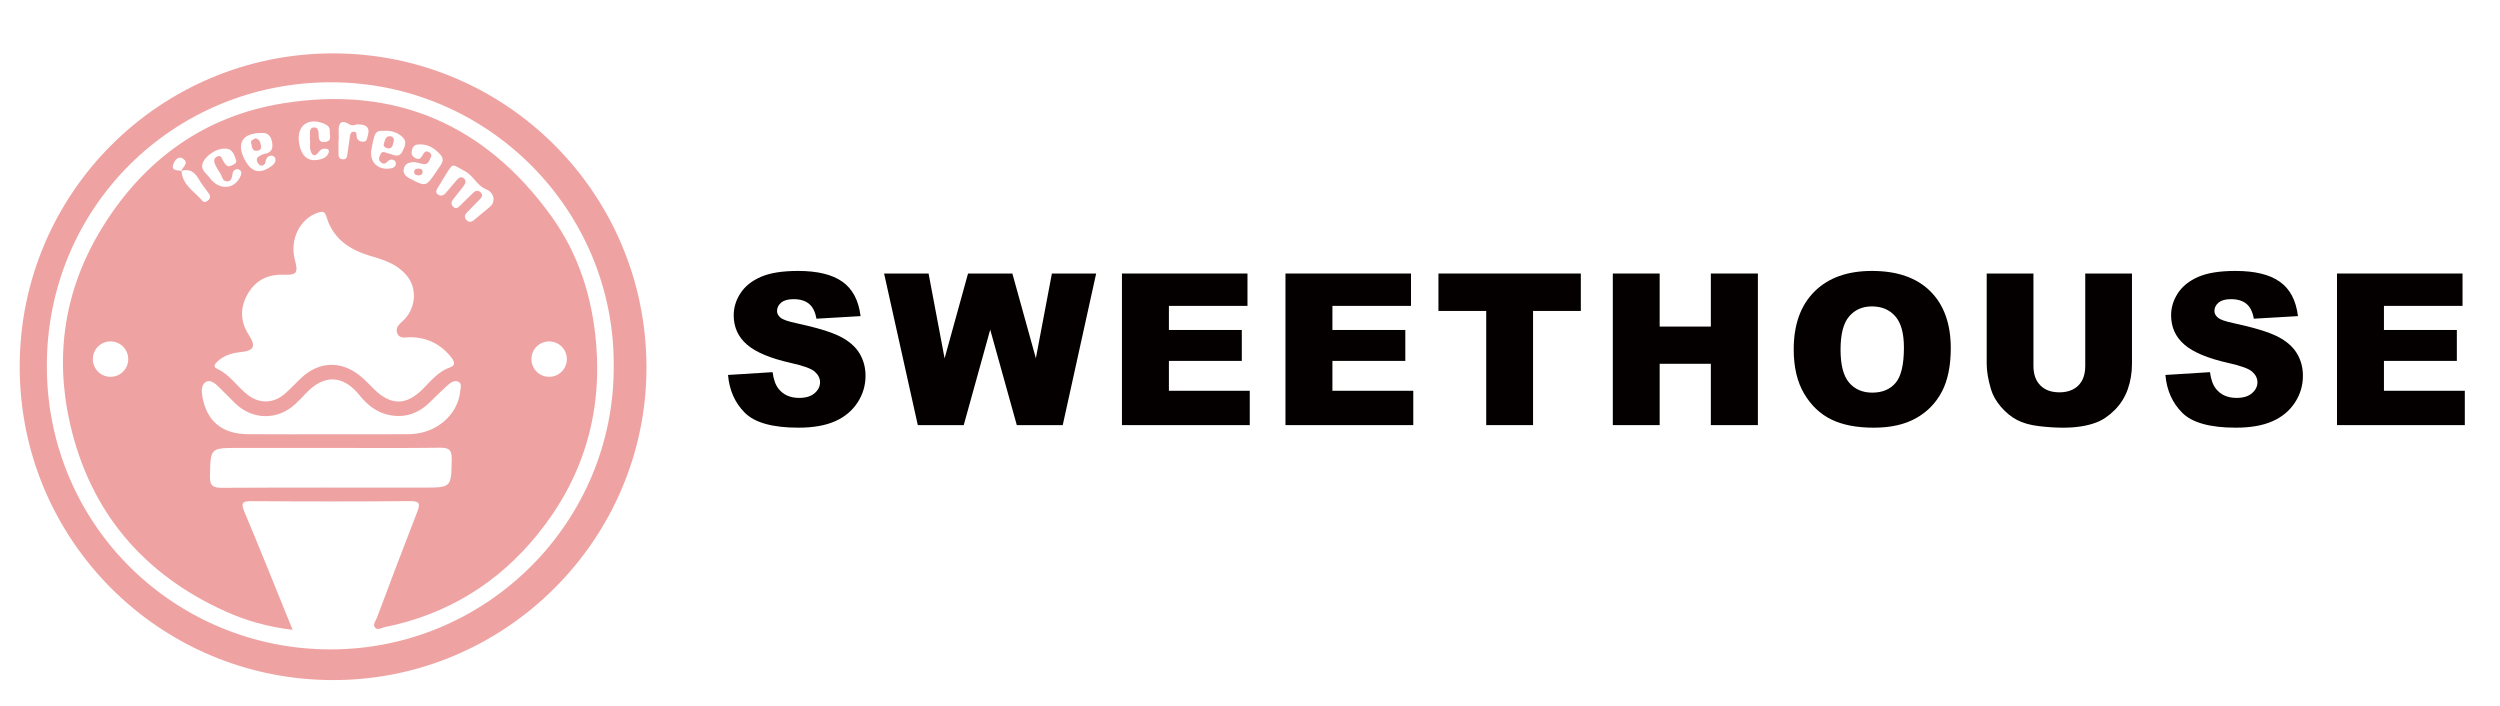
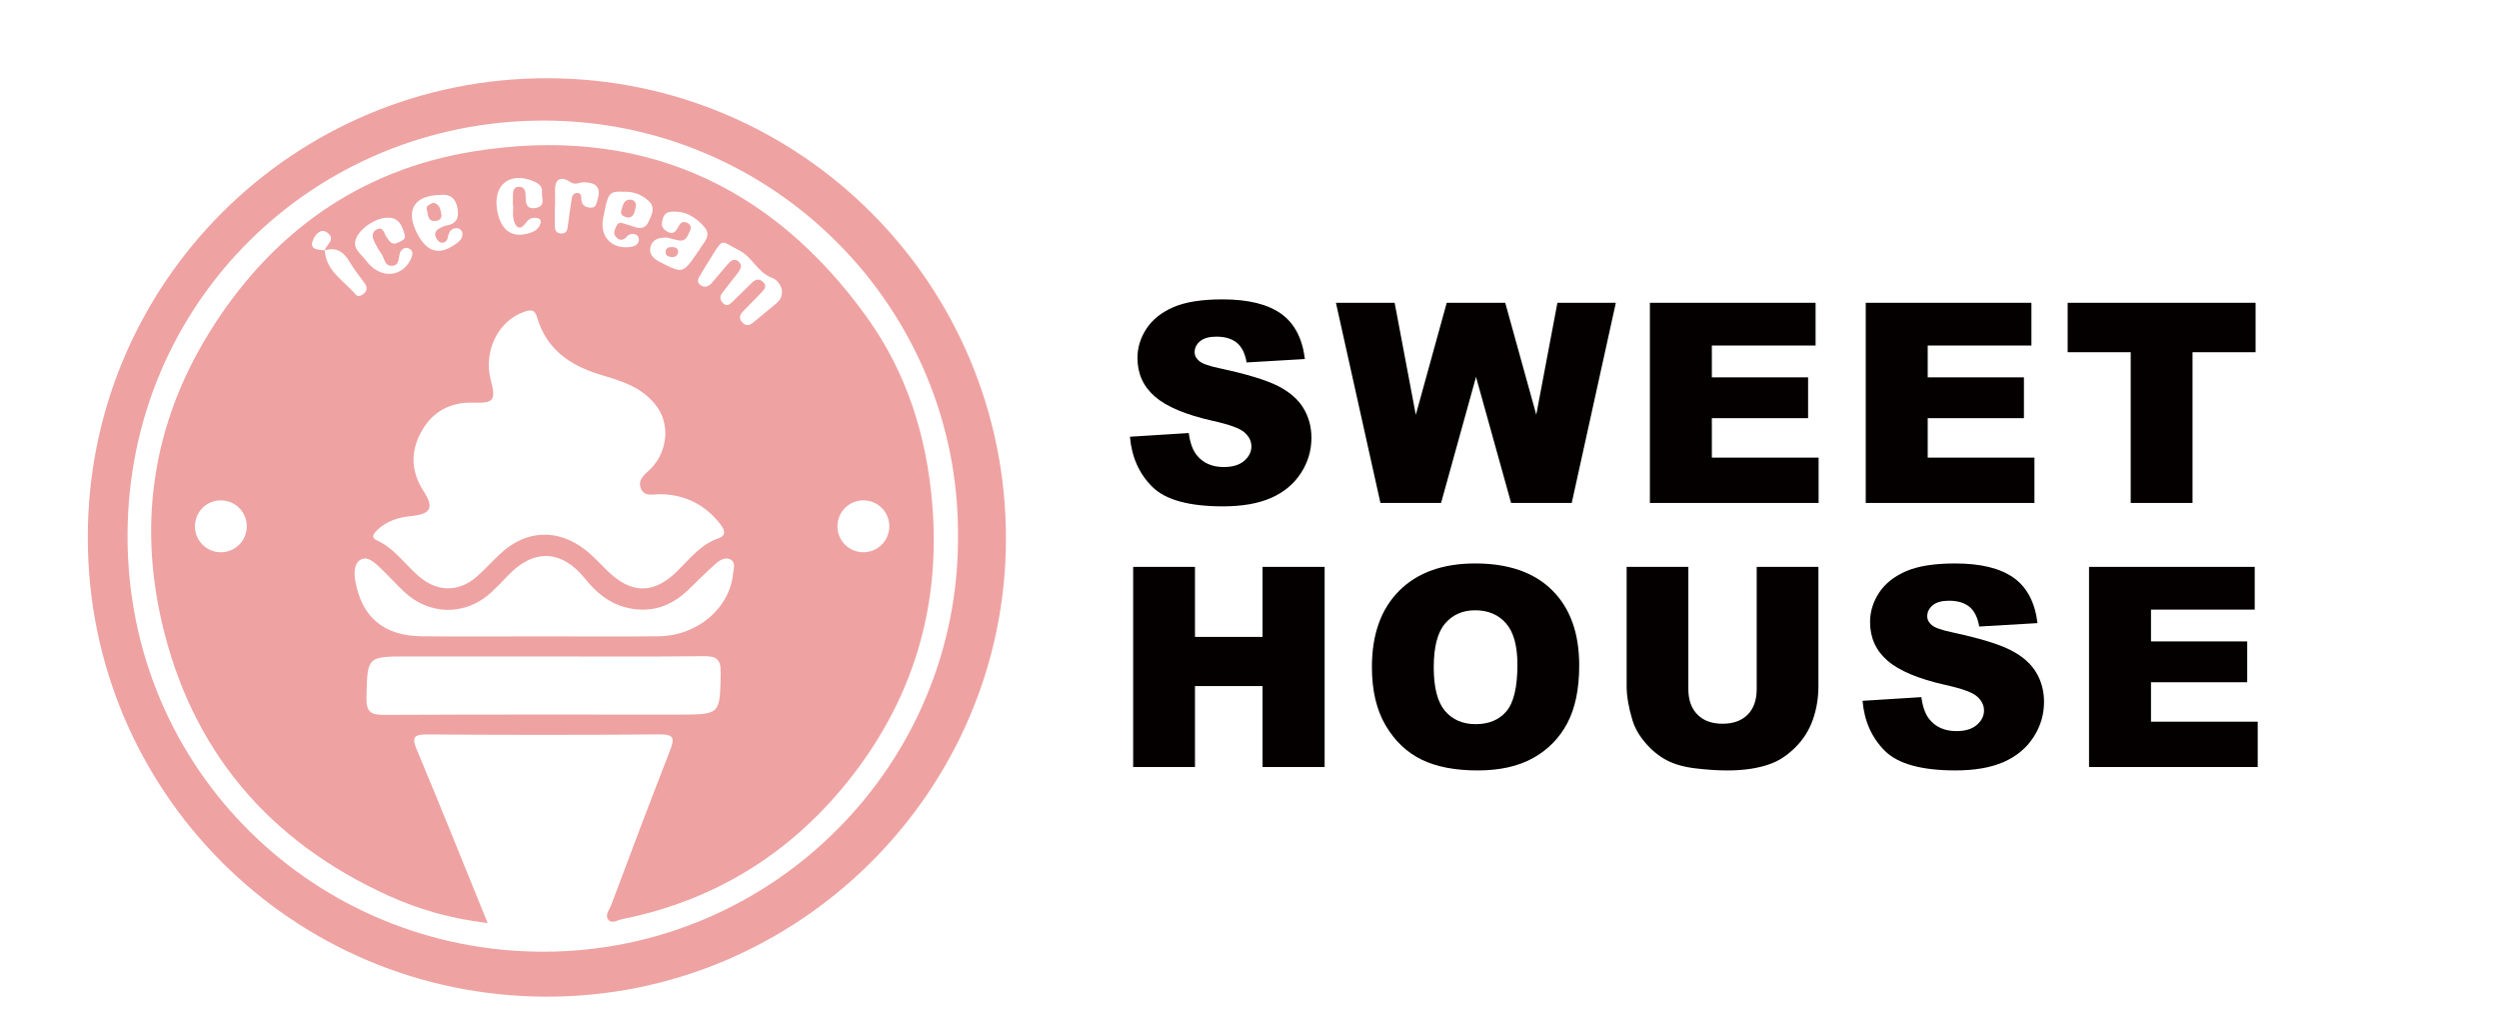
- <svg xmlns="http://www.w3.org/2000/svg" version="1.1" id="圖層_1" x="0px" y="0px" width="425px" height="120px" viewBox="0 0 425 120" enable-background="new 0 0 425 120" xml:space="preserve">
+ <svg xmlns="http://www.w3.org/2000/svg" version="1.1" id="圖層_1" x="0px" y="0px" width="289.999px" height="120px" viewBox="0.166 0 289.999 120" enable-background="new 0.166 0 289.999 120" xml:space="preserve">
  <g>
-     <path fill-rule="evenodd" clip-rule="evenodd" fill="#EFA2A2" d="M3.353,62.327C3.324,32.896,27.191,9.029,56.712,9.075   c29.413,0.045,53.216,23.934,53.187,53.454c-0.029,29.229-24.06,53.177-53.405,53.085C26.959,115.521,3.314,91.653,3.353,62.327z    M104.335,62.15c0.132-26.417-21.396-48.192-48.144-48.162C29.603,14.017,7.993,35.077,7.963,62.139   c-0.029,27.312,21.943,48.297,48.306,48.259C82.895,110.361,104.489,88.657,104.335,62.15z" />
-     <path fill-rule="evenodd" clip-rule="evenodd" fill="#EFA2A2" d="M49.747,107.071c-4.261-0.504-7.994-1.58-11.515-3.176   C24.33,97.59,15.352,87.016,11.928,72.124C9.221,60.349,10.991,49.07,17.37,38.705C24.488,27.14,34.772,19.707,48.14,17.56   c18.978-3.048,34.345,3.571,45.601,19.215c4.633,6.439,6.954,13.779,7.609,21.711c1.004,12.157-2.369,22.984-9.97,32.365   c-6.72,8.293-15.432,13.646-25.992,15.763c-0.516,0.104-1.175,0.565-1.595,0.113c-0.514-0.553,0.093-1.19,0.294-1.726   c2.236-5.982,4.493-11.958,6.815-17.908c0.534-1.368,0.574-1.922-1.218-1.906c-8.97,0.082-17.942,0.074-26.913,0.008   c-1.756-0.013-1.798,0.442-1.184,1.904C44.322,93.614,46.943,100.177,49.747,107.071z M30.835,29.049   c0.214-0.678,1.343-1.275,0.309-2.061c-0.676-0.514-1.265,0.093-1.534,0.596c-0.733,1.369,0.333,1.381,1.239,1.454   c0.144,2.441,2.242,3.53,3.589,5.132c0.265,0.316,0.693,0.129,0.99-0.156c0.391-0.375,0.327-0.767,0.042-1.166   c-0.577-0.81-1.215-1.583-1.712-2.438C33.078,29.241,32.22,28.621,30.835,29.049z M70.372,50.499   c0.031-2.106-0.834-3.443-2.112-4.558c-1.61-1.405-3.644-1.922-5.609-2.535c-3.43-1.067-6.086-2.958-7.147-6.548   c-0.273-0.928-0.638-0.974-1.449-0.708c-3.042,0.996-4.823,4.527-3.943,7.94c0.606,2.348,0.389,2.69-2,2.617   c-2.806-0.087-4.867,1.109-6.146,3.527c-1.198,2.263-1.074,4.531,0.348,6.735c1.243,1.928,0.867,2.661-1.45,2.896   c-1.481,0.15-2.819,0.57-3.915,1.603c-0.375,0.355-0.801,0.881-0.094,1.196c2.209,0.986,3.447,3.075,5.277,4.479   c2.025,1.555,4.413,1.46,6.364-0.26c0.939-0.828,1.782-1.766,2.697-2.623c2.983-2.796,6.646-2.995,9.889-0.478   c0.935,0.725,1.734,1.628,2.589,2.456c2.816,2.727,5.416,2.692,8.182-0.08c1.409-1.41,2.658-3.013,4.662-3.702   c0.958-0.331,0.757-0.984,0.256-1.63c-1.767-2.27-4.072-3.45-6.959-3.5c-0.834-0.014-1.908,0.371-2.301-0.727   c-0.358-0.999,0.522-1.594,1.131-2.194C69.832,53.232,70.285,51.78,70.372,50.499z M56.32,76.148c-5.266,0-10.532,0-15.798,0   c-4.808,0-4.716,0.002-4.833,4.76c-0.042,1.761,0.581,2.027,2.143,2.019c11.346-0.062,22.694-0.034,34.042-0.034   c4.913,0,4.837-0.001,4.92-4.855c0.028-1.652-0.554-1.942-2.043-1.923C68.608,76.193,62.464,76.148,56.32,76.148z M55.837,73.82   c4.579,0,9.158,0.036,13.737-0.01c4.501-0.045,8.25-3.226,8.661-7.285c0.054-0.535,0.31-1.236-0.224-1.581   c-0.59-0.38-1.271-0.009-1.729,0.391c-1.131,0.988-2.185,2.065-3.268,3.107c-2.108,2.025-4.585,2.759-7.415,1.968   c-1.867-0.522-3.272-1.719-4.494-3.235c-2.803-3.474-6.042-3.553-9.071-0.335c-0.602,0.64-1.214,1.272-1.857,1.868   c-2.968,2.753-7.219,2.709-10.16-0.107c-0.951-0.911-1.839-1.888-2.793-2.794c-0.64-0.609-1.48-1.376-2.292-0.837   c-0.682,0.453-0.701,1.499-0.536,2.424c0.745,4.18,3.294,6.369,7.704,6.417C46.678,73.858,51.258,73.82,55.837,73.82z    M83.909,33.852c-0.01-0.67-0.519-1.392-1.163-1.627c-1.675-0.611-2.225-2.385-3.858-3.212c-1.99-1.007-1.769-1.453-2.971,0.457   c-0.5,0.792-0.987,1.594-1.466,2.398c-0.224,0.375-0.507,0.795-0.042,1.167c0.473,0.377,0.956,0.234,1.328-0.185   c0.622-0.699,1.204-1.432,1.818-2.139c0.336-0.387,0.771-0.811,1.27-0.414c0.583,0.463,0.233,1.012-0.124,1.476   c-0.572,0.742-1.17,1.464-1.732,2.213c-0.297,0.396-0.294,0.808,0.091,1.176c0.447,0.428,0.775,0.165,1.111-0.167   c0.755-0.748,1.515-1.492,2.281-2.229c0.428-0.413,0.889-0.457,1.311-0.004c0.414,0.444,0.107,0.806-0.204,1.13   c-0.736,0.767-1.492,1.515-2.225,2.285c-0.339,0.355-0.423,0.765-0.08,1.174c0.404,0.482,0.849,0.446,1.305,0.07   c0.914-0.755,1.834-1.503,2.738-2.271C83.635,34.862,83.896,34.507,83.909,33.852z M18.779,64.06   c1.653,0.006,2.989-1.298,3.021-2.948c0.033-1.654-1.251-3.011-2.901-3.069c-1.726-0.059-3.134,1.317-3.115,3.042   C15.802,62.737,17.128,64.053,18.779,64.06z M96.363,61.057c0.004-1.651-1.304-2.985-2.955-3.014   c-1.654-0.028-3.008,1.258-3.062,2.908c-0.056,1.726,1.323,3.132,3.049,3.109C95.047,64.037,96.359,62.71,96.363,61.057z    M70.604,27.561c-1.148-0.026-1.81,0.305-1.973,1.166c-0.146,0.775,0.353,1.27,1.014,1.613c2.757,1.43,2.756,1.432,4.472-1.082   c0.07-0.104,0.161-0.195,0.219-0.304c0.447-0.831,1.474-1.581,0.539-2.65c-1.029-1.176-2.302-1.927-3.939-1.728   c-0.667,0.081-0.867,0.631-0.952,1.226c-0.072,0.505,0.158,0.794,0.583,1.05c0.583,0.349,0.917,0.137,1.214-0.369   c0.25-0.424,0.472-0.958,1.129-0.633c0.388,0.191,0.521,0.538,0.317,0.938c-0.273,0.54-0.438,1.252-1.286,1.101   C71.396,27.792,70.86,27.626,70.604,27.561z M44.346,22.613c-3.054,0.013-4.138,1.693-2.862,4.293   c1.116,2.274,2.51,2.765,4.37,1.524c0.52-0.347,1.086-0.712,0.959-1.461c-0.033-0.193-0.302-0.472-0.486-0.493   c-0.784-0.087-1.081,0.395-1.209,1.108c-0.071,0.396-0.44,0.676-0.839,0.542c-0.241-0.08-0.463-0.406-0.565-0.67   c-0.149-0.388,0.02-0.741,0.4-0.938c0.277-0.144,0.563-0.315,0.863-0.363c1.229-0.198,1.473-0.959,1.268-2.044   C46.033,22.992,45.382,22.495,44.346,22.613z M38.061,25.263c-1.224,0.009-2.924,1.082-3.505,2.239   c-0.653,1.301,0.521,1.944,1.094,2.73c1.551,2.127,4.127,2.019,5.176-0.152c0.225-0.465,0.374-1.025-0.252-1.274   c-0.468-0.186-0.892,0.159-1.015,0.593c-0.166,0.588-0.061,1.385-0.891,1.435c-0.896,0.054-0.882-0.915-1.27-1.43   c-0.261-0.347-0.464-0.742-0.671-1.127c-0.312-0.579-0.577-1.26,0.139-1.647c0.772-0.417,0.873,0.448,1.15,0.861   c0.33,0.489,0.614,1,1.321,0.655c0.38-0.186,0.958-0.36,0.8-0.887C39.832,26.242,39.485,25.161,38.061,25.263z M65.548,22.238   c-1.758-0.04-1.817,0.037-2.405,3.16c-0.38,2.021,0.973,3.477,3.014,3.265c0.53-0.055,1.015-0.177,1.143-0.759   c0.042-0.19-0.081-0.538-0.235-0.626c-0.404-0.233-0.837-0.203-1.182,0.187c-0.425,0.48-0.873,0.454-1.27-0.012   c-0.347-0.407-0.103-0.817,0.074-1.221c0.268-0.611,0.698-0.339,1.102-0.222c0.299,0.086,0.601,0.168,0.892,0.277   c0.722,0.266,1.354,0.265,1.732-0.544c0.376-0.801,0.843-1.659,0.043-2.415C67.667,22.582,66.668,22.2,65.548,22.238z    M52.726,23.892c-0.015,0-0.029,0-0.043,0c0-0.375-0.008-0.751,0.001-1.126c0.014-0.509,0.015-1.091,0.707-1.1   c0.668-0.008,0.762,0.553,0.768,1.069c0.009,0.809,0.04,1.581,1.181,1.389c1.189-0.2,0.652-1.162,0.72-1.811   c0.077-0.736-0.456-1.086-1.088-1.334c-2.621-1.033-4.526,0.415-4.151,3.17c0.347,2.554,1.732,3.57,3.887,2.857   c0.565-0.188,1.001-0.501,1.179-1.101c0.085-0.288-0.016-0.519-0.284-0.582c-0.574-0.136-0.996-0.059-1.42,0.528   c-0.739,1.022-1.247,0.462-1.439-0.462C52.644,24.909,52.726,24.392,52.726,23.892z M57.576,23.936c-0.01,0-0.021,0-0.03,0   c0,0.686-0.004,1.371,0.001,2.056c0.004,0.51,0,1.043,0.704,1.091c0.712,0.049,0.755-0.47,0.821-0.987   c0.117-0.923,0.258-1.843,0.393-2.764c0.063-0.435,0.109-0.939,0.679-0.947c0.54-0.007,0.443,0.498,0.487,0.837   c0.081,0.619,0.484,0.827,1.03,0.866c0.711,0.05,0.709-0.495,0.857-0.979c0.449-1.476-0.287-1.934-1.594-1.966   c-0.518-0.014-0.95,0.38-1.576-0.027c-1.203-0.781-1.847-0.295-1.777,1.139C57.599,22.814,57.576,23.376,57.576,23.936z" />
-     <path fill-rule="evenodd" clip-rule="evenodd" fill="#EFA2A2" d="M71.867,29.191c-0.052,0.446-0.313,0.654-0.748,0.625   c-0.396-0.026-0.752-0.155-0.715-0.641c0.028-0.366,0.309-0.507,0.649-0.512C71.436,28.661,71.809,28.687,71.867,29.191z" />
-     <path fill-rule="evenodd" clip-rule="evenodd" fill="#EFA2A2" d="M43.431,23.51c0.73,0.151,0.827,0.728,0.939,1.251   c0.11,0.508-0.148,0.833-0.673,0.874c-0.938,0.072-0.84-0.765-0.996-1.276C42.531,23.805,43.114,23.717,43.431,23.51z" />
-     <path fill-rule="evenodd" clip-rule="evenodd" fill="#EFA2A2" d="M65.99,25.24c-0.49-0.124-0.91-0.316-0.712-0.889   c0.174-0.506,0.255-1.193,0.991-1.194c0.54,0,0.783,0.423,0.652,0.913C66.787,24.572,66.757,25.24,65.99,25.24z" />
+     <path fill="#EFA2A2" d="M10.356,62.327C10.328,32.896,34.194,9.029,63.716,9.075c29.413,0.045,53.216,23.934,53.187,53.454   c-0.028,29.229-24.06,53.177-53.404,53.084C33.963,115.521,10.317,91.652,10.356,62.327z M111.339,62.15   c0.132-26.417-21.396-48.192-48.145-48.163c-26.588,0.029-48.197,21.089-48.228,48.151c-0.029,27.313,21.942,48.297,48.306,48.26   C89.898,110.361,111.492,88.656,111.339,62.15z" />
+     <path fill="#EFA2A2" d="M56.751,107.07c-4.262-0.504-7.994-1.579-11.516-3.176c-13.901-6.305-22.88-16.879-26.304-31.771   c-2.707-11.775-0.937-23.054,5.442-33.419c7.117-11.565,17.401-18.998,30.77-21.145c18.979-3.048,34.345,3.571,45.602,19.215   c4.633,6.439,6.953,13.779,7.608,21.711c1.004,12.157-2.369,22.985-9.97,32.366c-6.72,8.293-15.433,13.646-25.992,15.762   c-0.516,0.104-1.175,0.566-1.595,0.113c-0.515-0.553,0.093-1.189,0.294-1.726c2.235-5.981,4.493-11.958,6.814-17.907   c0.534-1.369,0.574-1.923-1.218-1.906c-8.97,0.082-17.941,0.074-26.913,0.008c-1.756-0.014-1.798,0.441-1.184,1.904   C51.325,93.613,53.946,100.178,56.751,107.07z M37.839,29.049c0.214-0.678,1.343-1.275,0.309-2.061   c-0.676-0.514-1.265,0.093-1.534,0.596c-0.732,1.369,0.333,1.381,1.239,1.454c0.145,2.441,2.242,3.53,3.589,5.132   c0.266,0.316,0.693,0.129,0.99-0.156c0.391-0.375,0.327-0.767,0.042-1.166c-0.577-0.81-1.215-1.583-1.712-2.438   C40.082,29.241,39.223,28.621,37.839,29.049z M77.376,50.499c0.03-2.106-0.834-3.443-2.112-4.558   c-1.61-1.405-3.644-1.922-5.609-2.535c-3.43-1.067-6.086-2.958-7.146-6.548c-0.273-0.928-0.638-0.974-1.449-0.708   c-3.042,0.996-4.823,4.527-3.943,7.94c0.606,2.348,0.39,2.69-2,2.617c-2.806-0.087-4.866,1.109-6.146,3.527   c-1.198,2.263-1.074,4.531,0.348,6.735c1.243,1.928,0.867,2.661-1.45,2.896c-1.48,0.15-2.818,0.57-3.914,1.604   c-0.375,0.354-0.802,0.881-0.095,1.195c2.209,0.986,3.447,3.074,5.277,4.479c2.025,1.555,4.413,1.461,6.364-0.26   c0.938-0.828,1.781-1.766,2.696-2.623c2.983-2.796,6.646-2.994,9.89-0.478c0.935,0.725,1.733,1.628,2.589,2.456   c2.815,2.727,5.416,2.691,8.182-0.08c1.409-1.41,2.658-3.014,4.662-3.702c0.958-0.331,0.757-0.983,0.256-1.63   c-1.767-2.27-4.071-3.45-6.959-3.5c-0.834-0.014-1.908,0.371-2.301-0.727c-0.358-0.999,0.522-1.594,1.131-2.194   C76.836,53.232,77.289,51.78,77.376,50.499z M63.323,76.148c-5.266,0-10.531,0-15.798,0c-4.808,0-4.716,0.002-4.833,4.76   c-0.042,1.761,0.581,2.027,2.144,2.02c11.346-0.063,22.693-0.035,34.042-0.035c4.913,0,4.837,0,4.92-4.854   c0.027-1.651-0.554-1.942-2.043-1.923C75.611,76.193,69.468,76.148,63.323,76.148z M62.841,73.82c4.579,0,9.158,0.035,13.737-0.01   c4.501-0.045,8.25-3.227,8.66-7.285c0.055-0.535,0.311-1.236-0.224-1.582c-0.59-0.379-1.271-0.008-1.729,0.392   c-1.132,0.987-2.186,2.065-3.269,3.106c-2.107,2.025-4.585,2.76-7.415,1.969c-1.867-0.521-3.271-1.719-4.494-3.235   c-2.803-3.474-6.042-3.553-9.07-0.335c-0.603,0.641-1.215,1.271-1.857,1.868c-2.968,2.753-7.219,2.709-10.16-0.106   c-0.951-0.912-1.839-1.889-2.793-2.795c-0.64-0.609-1.479-1.375-2.292-0.836c-0.682,0.452-0.701,1.498-0.536,2.424   c0.745,4.18,3.294,6.369,7.704,6.416C53.681,73.857,58.261,73.82,62.841,73.82z M90.913,33.852c-0.011-0.67-0.52-1.392-1.163-1.627   c-1.676-0.611-2.226-2.385-3.858-3.212c-1.99-1.007-1.769-1.453-2.971,0.457c-0.5,0.792-0.987,1.594-1.466,2.398   c-0.225,0.375-0.508,0.795-0.042,1.167c0.473,0.377,0.955,0.234,1.327-0.185c0.622-0.699,1.204-1.432,1.818-2.139   c0.336-0.387,0.771-0.811,1.271-0.414c0.583,0.463,0.232,1.012-0.124,1.476c-0.572,0.742-1.171,1.464-1.732,2.213   c-0.297,0.396-0.294,0.808,0.091,1.176c0.447,0.428,0.775,0.165,1.111-0.167c0.755-0.748,1.515-1.492,2.281-2.229   c0.428-0.413,0.889-0.457,1.311-0.004c0.414,0.444,0.107,0.806-0.204,1.13c-0.736,0.767-1.492,1.515-2.225,2.285   c-0.339,0.354-0.423,0.765-0.08,1.174c0.404,0.482,0.849,0.446,1.305,0.07c0.914-0.755,1.834-1.503,2.738-2.271   C90.638,34.862,90.899,34.507,90.913,33.852z M25.782,64.061c1.653,0.006,2.989-1.299,3.021-2.949   c0.033-1.653-1.251-3.01-2.901-3.068c-1.726-0.059-3.134,1.317-3.114,3.042C22.805,62.736,24.132,64.053,25.782,64.061z    M103.366,61.057c0.005-1.651-1.304-2.985-2.954-3.014c-1.654-0.028-3.009,1.258-3.063,2.908c-0.056,1.727,1.323,3.132,3.049,3.109   C102.051,64.037,103.362,62.71,103.366,61.057z M77.607,27.561c-1.147-0.026-1.81,0.305-1.973,1.166   c-0.146,0.775,0.353,1.27,1.014,1.613c2.757,1.43,2.756,1.432,4.473-1.082c0.069-0.104,0.16-0.195,0.219-0.304   c0.447-0.831,1.474-1.581,0.539-2.65c-1.029-1.176-2.303-1.927-3.939-1.728c-0.667,0.081-0.867,0.631-0.952,1.226   c-0.071,0.505,0.158,0.794,0.583,1.05c0.583,0.349,0.917,0.137,1.214-0.369c0.25-0.424,0.473-0.958,1.13-0.633   c0.388,0.191,0.521,0.538,0.316,0.938c-0.272,0.54-0.438,1.252-1.286,1.101C78.399,27.792,77.863,27.626,77.607,27.561z    M51.349,22.613c-3.054,0.013-4.138,1.693-2.862,4.293c1.116,2.274,2.511,2.765,4.37,1.524c0.521-0.347,1.086-0.712,0.959-1.461   c-0.033-0.193-0.302-0.472-0.485-0.493c-0.784-0.087-1.081,0.395-1.209,1.108c-0.071,0.396-0.44,0.676-0.84,0.542   c-0.24-0.08-0.463-0.406-0.564-0.67c-0.149-0.388,0.02-0.741,0.399-0.938c0.277-0.144,0.563-0.315,0.863-0.363   c1.229-0.198,1.474-0.959,1.269-2.044C53.037,22.992,52.385,22.495,51.349,22.613z M45.064,25.263   c-1.224,0.009-2.924,1.082-3.505,2.239c-0.653,1.301,0.521,1.944,1.094,2.73c1.552,2.127,4.127,2.019,5.177-0.152   c0.225-0.465,0.374-1.025-0.252-1.274c-0.469-0.186-0.893,0.159-1.016,0.593c-0.166,0.588-0.061,1.385-0.891,1.435   c-0.896,0.054-0.882-0.915-1.271-1.43c-0.261-0.347-0.464-0.742-0.671-1.127c-0.312-0.579-0.577-1.26,0.14-1.647   c0.771-0.417,0.872,0.448,1.149,0.861c0.33,0.489,0.614,1,1.321,0.655c0.38-0.186,0.958-0.36,0.8-0.887   C46.836,26.242,46.488,25.161,45.064,25.263z M72.552,22.238c-1.758-0.04-1.817,0.037-2.405,3.16   c-0.38,2.021,0.974,3.477,3.015,3.265c0.529-0.055,1.015-0.177,1.143-0.759c0.042-0.19-0.081-0.538-0.235-0.626   c-0.403-0.233-0.837-0.203-1.182,0.187c-0.425,0.48-0.873,0.454-1.271-0.012c-0.347-0.407-0.103-0.817,0.074-1.221   c0.269-0.611,0.698-0.339,1.103-0.222c0.299,0.086,0.601,0.168,0.892,0.277c0.722,0.266,1.354,0.265,1.732-0.544   c0.376-0.801,0.843-1.659,0.043-2.415C74.671,22.582,73.672,22.2,72.552,22.238z M59.729,23.892c-0.015,0-0.029,0-0.043,0   c0-0.375-0.008-0.751,0.001-1.126c0.014-0.509,0.016-1.091,0.707-1.1c0.668-0.008,0.762,0.553,0.769,1.069   c0.009,0.809,0.04,1.581,1.181,1.389c1.188-0.2,0.652-1.162,0.72-1.811c0.077-0.736-0.456-1.086-1.088-1.334   c-2.621-1.033-4.526,0.415-4.151,3.17c0.348,2.554,1.732,3.57,3.888,2.857c0.564-0.188,1.001-0.501,1.179-1.101   c0.085-0.288-0.016-0.519-0.284-0.582c-0.574-0.136-0.996-0.059-1.42,0.528c-0.739,1.022-1.247,0.462-1.438-0.462   C59.647,24.909,59.729,24.392,59.729,23.892z M64.58,23.936c-0.011,0-0.021,0-0.03,0c0,0.686-0.004,1.371,0.001,2.056   c0.004,0.51,0,1.043,0.704,1.091c0.712,0.049,0.755-0.47,0.82-0.987c0.117-0.923,0.259-1.843,0.394-2.764   c0.063-0.435,0.109-0.939,0.679-0.947c0.54-0.007,0.443,0.498,0.487,0.837c0.081,0.619,0.484,0.827,1.03,0.866   c0.711,0.05,0.709-0.495,0.856-0.979c0.449-1.476-0.287-1.934-1.594-1.966c-0.519-0.014-0.95,0.38-1.576-0.027   c-1.203-0.781-1.847-0.295-1.777,1.139C64.602,22.814,64.58,23.376,64.58,23.936z" />
+     <path fill="#EFA2A2" d="M78.871,29.191c-0.053,0.446-0.313,0.654-0.748,0.625c-0.396-0.026-0.752-0.155-0.716-0.641   c0.028-0.366,0.31-0.507,0.649-0.512C78.439,28.661,78.812,28.687,78.871,29.191z" />
+     <path fill="#EFA2A2" d="M50.434,23.51c0.73,0.151,0.827,0.728,0.939,1.251c0.109,0.508-0.148,0.833-0.674,0.874   c-0.938,0.072-0.84-0.765-0.995-1.276C49.534,23.805,50.117,23.717,50.434,23.51z" />
+     <path fill="#EFA2A2" d="M72.994,25.24c-0.49-0.124-0.91-0.316-0.713-0.889c0.175-0.506,0.256-1.193,0.991-1.194   c0.54,0,0.783,0.423,0.652,0.913C73.791,24.572,73.76,25.24,72.994,25.24z" />
  </g>
-   <g>
-     <path fill="#040000" d="M123.763,63.742l7.576-0.475c0.164,1.23,0.498,2.168,1.002,2.813c0.82,1.043,1.992,1.564,3.516,1.564   c1.137,0,2.013-0.267,2.628-0.8s0.923-1.151,0.923-1.854c0-0.668-0.293-1.266-0.879-1.793s-1.945-1.025-4.078-1.494   c-3.492-0.785-5.982-1.828-7.471-3.129c-1.5-1.301-2.25-2.959-2.25-4.975c0-1.324,0.384-2.575,1.151-3.753s1.922-2.104,3.463-2.777   s3.653-1.011,6.337-1.011c3.293,0,5.804,0.612,7.532,1.837s2.757,3.173,3.085,5.845l-7.506,0.439   c-0.199-1.16-0.618-2.004-1.257-2.531s-1.521-0.791-2.646-0.791c-0.926,0-1.623,0.196-2.092,0.589s-0.703,0.87-0.703,1.433   c0,0.41,0.193,0.779,0.58,1.107c0.375,0.34,1.266,0.656,2.672,0.949c3.48,0.75,5.974,1.509,7.479,2.276s2.602,1.72,3.287,2.856   s1.028,2.408,1.028,3.814c0,1.652-0.457,3.176-1.371,4.57s-2.191,2.452-3.832,3.173s-3.709,1.081-6.205,1.081   c-4.383,0-7.418-0.844-9.105-2.531S123.986,66.344,123.763,63.742z" />
-     <path fill="#040000" d="M150.295,46.498h7.563l2.723,14.426l3.985-14.426h7.536l3.995,14.407l2.726-14.407h7.524l-5.681,25.77   h-7.809l-4.52-16.225l-4.502,16.225h-7.809L150.295,46.498z" />
-     <path fill="#040000" d="M190.732,46.498h21.34V52h-13.359v4.096h12.393v5.256h-12.393v5.08h13.746v5.836h-21.727V46.498z" />
-     <path fill="#040000" d="M218.53,46.498h21.34V52h-13.359v4.096h12.393v5.256h-12.393v5.08h13.746v5.836H218.53V46.498z" />
-     <path fill="#040000" d="M244.536,46.498h24.205v6.363h-8.121v19.406h-7.963V52.861h-8.121V46.498z" />
-     <path fill="#040000" d="M274.179,46.498h7.963v9.018h8.701v-9.018h7.998v25.77h-7.998V61.844h-8.701v10.424h-7.963V46.498z" />
-     <path fill="#040000" d="M304.93,59.4c0-4.207,1.172-7.482,3.516-9.826s5.607-3.516,9.791-3.516c4.289,0,7.594,1.151,9.914,3.454   s3.48,5.528,3.48,9.677c0,3.012-0.507,5.481-1.521,7.409s-2.479,3.428-4.395,4.5s-4.304,1.608-7.163,1.608   c-2.906,0-5.312-0.463-7.216-1.389s-3.448-2.391-4.632-4.395S304.93,62.412,304.93,59.4z M312.893,59.436   c0,2.602,0.483,4.471,1.45,5.607s2.282,1.705,3.946,1.705c1.711,0,3.035-0.557,3.973-1.67s1.406-3.111,1.406-5.994   c0-2.426-0.489-4.198-1.468-5.317s-2.306-1.679-3.981-1.679c-1.605,0-2.895,0.568-3.867,1.705S312.893,56.811,312.893,59.436z" />
-     <path fill="#040000" d="M354.49,46.498h7.945v15.353c0,1.522-0.237,2.96-0.712,4.313s-1.219,2.536-2.232,3.548   c-1.014,1.013-2.077,1.725-3.19,2.134c-1.547,0.574-3.404,0.861-5.572,0.861c-1.254,0-2.622-0.088-4.104-0.263   c-1.482-0.176-2.722-0.524-3.718-1.045s-1.907-1.262-2.733-2.222c-0.826-0.96-1.392-1.95-1.696-2.969   c-0.492-1.64-0.738-3.091-0.738-4.356V46.498h7.945v15.719c0,1.405,0.39,2.503,1.169,3.293c0.779,0.791,1.86,1.186,3.243,1.186   c1.371,0,2.446-0.389,3.226-1.168c0.779-0.778,1.169-1.882,1.169-3.311V46.498z" />
-     <path fill="#040000" d="M368.12,63.742l7.576-0.475c0.164,1.23,0.498,2.168,1.002,2.813c0.82,1.043,1.992,1.564,3.516,1.564   c1.137,0,2.013-0.267,2.628-0.8s0.923-1.151,0.923-1.854c0-0.668-0.293-1.266-0.879-1.793s-1.945-1.025-4.078-1.494   c-3.492-0.785-5.982-1.828-7.471-3.129c-1.5-1.301-2.25-2.959-2.25-4.975c0-1.324,0.384-2.575,1.151-3.753s1.922-2.104,3.463-2.777   s3.653-1.011,6.337-1.011c3.293,0,5.804,0.612,7.532,1.837s2.757,3.173,3.085,5.845l-7.506,0.439   c-0.199-1.16-0.618-2.004-1.257-2.531s-1.521-0.791-2.646-0.791c-0.926,0-1.623,0.196-2.092,0.589s-0.703,0.87-0.703,1.433   c0,0.41,0.193,0.779,0.58,1.107c0.375,0.34,1.266,0.656,2.672,0.949c3.48,0.75,5.974,1.509,7.479,2.276s2.602,1.72,3.287,2.856   s1.028,2.408,1.028,3.814c0,1.652-0.457,3.176-1.371,4.57s-2.191,2.452-3.832,3.173s-3.709,1.081-6.205,1.081   c-4.383,0-7.418-0.844-9.105-2.531S368.343,66.344,368.12,63.742z" />
-     <path fill="#040000" d="M397.29,46.498h21.34V52H405.27v4.096h12.393v5.256H405.27v5.08h13.746v5.836H397.29V46.498z" />
-   </g>
+   <path fill="#040000" d="M131.29,50.66l6.826-0.428c0.147,1.108,0.449,1.954,0.903,2.534c0.739,0.94,1.795,1.41,3.167,1.41  c1.025,0,1.814-0.241,2.368-0.722c0.554-0.48,0.832-1.037,0.832-1.67c0-0.602-0.264-1.14-0.792-1.615  c-0.528-0.475-1.752-0.924-3.673-1.346c-3.146-0.708-5.39-1.647-6.732-2.82c-1.352-1.172-2.027-2.666-2.027-4.482  c0-1.193,0.347-2.32,1.037-3.381c0.691-1.062,1.732-1.896,3.12-2.502c1.389-0.606,3.292-0.911,5.709-0.911  c2.967,0,5.229,0.551,6.787,1.655c1.557,1.104,2.484,2.858,2.779,5.266l-6.763,0.396c-0.179-1.045-0.557-1.806-1.132-2.28  c-0.576-0.475-1.371-0.713-2.384-0.713c-0.834,0-1.462,0.177-1.885,0.531s-0.633,0.784-0.633,1.291c0,0.37,0.174,0.702,0.522,0.997  c0.338,0.307,1.14,0.591,2.407,0.855c3.136,0.676,5.382,1.359,6.739,2.05c1.355,0.691,2.344,1.55,2.96,2.573  c0.618,1.024,0.927,2.169,0.927,3.437c0,1.489-0.412,2.861-1.235,4.118c-0.824,1.256-1.974,2.208-3.453,2.859  c-1.479,0.65-3.342,0.974-5.591,0.974c-3.949,0-6.684-0.76-8.203-2.281C132.35,54.935,131.491,53.004,131.29,50.66z" />
+   <path fill="#040000" d="M155.196,35.124h6.813l2.454,12.998l3.59-12.998h6.79l3.6,12.98l2.456-12.98h6.779l-5.118,23.218h-7.036  l-4.072-14.618l-4.056,14.618h-7.036L155.196,35.124z" />
+   <path fill="#040000" d="M191.628,35.124h19.23v4.957H198.82v3.691h11.168v4.735H198.82v4.577h12.388v5.258h-19.579V35.124z" />
+   <path fill="#040000" d="M216.677,35.124h19.228v4.957h-12.036v3.691h11.165v4.735h-11.165v4.577h12.385v5.258h-19.576V35.124z" />
+   <path fill="#040000" d="M240.109,35.124h21.809v5.733H254.6v17.485h-7.174V40.856h-7.317V35.124z" />
+   <path fill="#040000" d="M131.665,65.757h7.174v8.124h7.84v-8.124h7.206v23.218h-7.206v-9.392h-7.84v9.392h-7.174V65.757z" />
+   <path fill="#040000" d="M159.371,77.382c0-3.791,1.056-6.742,3.167-8.854s5.052-3.168,8.822-3.168c3.864,0,6.842,1.037,8.932,3.111  c2.091,2.075,3.136,4.981,3.136,8.72c0,2.714-0.458,4.938-1.371,6.675c-0.913,1.736-2.233,3.088-3.959,4.055  c-1.726,0.966-3.878,1.449-6.454,1.449c-2.619,0-4.787-0.417-6.501-1.253c-1.716-0.834-3.107-2.153-4.174-3.959  C159.903,82.353,159.371,80.095,159.371,77.382z M166.546,77.413c0,2.345,0.436,4.029,1.307,5.053s2.057,1.536,3.555,1.536  c1.542,0,2.735-0.502,3.581-1.505c0.844-1.003,1.267-2.804,1.267-5.4c0-2.186-0.44-3.782-1.323-4.79  c-0.881-1.009-2.077-1.514-3.586-1.514c-1.446,0-2.609,0.512-3.484,1.536C166.985,73.354,166.546,75.048,166.546,77.413z" />
+   <path fill="#040000" d="M204.024,65.757h7.162V79.59c0,1.371-0.214,2.666-0.643,3.886s-1.098,2.285-2.012,3.196  c-0.914,0.912-1.873,1.555-2.875,1.923c-1.394,0.518-3.067,0.776-5.021,0.776c-1.13,0-2.362-0.08-3.697-0.238  c-1.335-0.158-2.453-0.472-3.351-0.941c-0.897-0.469-1.717-1.137-2.462-2.001c-0.744-0.865-1.254-1.758-1.528-2.676  c-0.443-1.477-0.665-2.784-0.665-3.925V65.757h7.159v14.162c0,1.267,0.351,2.256,1.053,2.967c0.702,0.713,1.676,1.068,2.922,1.068  c1.235,0,2.204-0.351,2.906-1.053c0.702-0.7,1.053-1.694,1.053-2.982V65.757H204.024z" />
+   <path fill="#040000" d="M216.308,81.293l6.825-0.427c0.148,1.107,0.449,1.953,0.903,2.533c0.739,0.94,1.795,1.41,3.168,1.41  c1.024,0,1.813-0.241,2.368-0.722c0.554-0.48,0.831-1.036,0.831-1.67c0-0.602-0.264-1.141-0.792-1.615  c-0.527-0.476-1.752-0.924-3.674-1.347c-3.146-0.707-5.391-1.646-6.731-2.819c-1.352-1.172-2.027-2.666-2.027-4.481  c0-1.193,0.347-2.321,1.037-3.383c0.691-1.061,1.731-1.895,3.12-2.502c1.388-0.605,3.291-0.91,5.709-0.91  c2.967,0,5.23,0.551,6.787,1.654c1.557,1.104,2.483,2.859,2.779,5.267l-6.763,0.396c-0.18-1.045-0.558-1.807-1.133-2.28  c-0.575-0.476-1.371-0.713-2.384-0.713c-0.835,0-1.463,0.176-1.885,0.529c-0.423,0.354-0.634,0.785-0.634,1.292  c0,0.369,0.174,0.702,0.522,0.998c0.338,0.306,1.142,0.591,2.407,0.854c3.136,0.676,5.383,1.358,6.739,2.051  c1.355,0.691,2.344,1.55,2.962,2.572c0.616,1.024,0.925,2.17,0.925,3.437c0,1.489-0.411,2.861-1.235,4.118  c-0.822,1.257-1.973,2.208-3.451,2.858c-1.479,0.65-3.343,0.975-5.591,0.975c-3.95,0-6.684-0.761-8.204-2.281  C217.368,85.567,216.509,83.638,216.308,81.293z" />
+   <path fill="#040000" d="M242.589,65.757h19.228v4.957H249.78v3.69h11.166v4.735H249.78v4.577h12.385v5.258h-19.575V65.757z" />
</svg>
